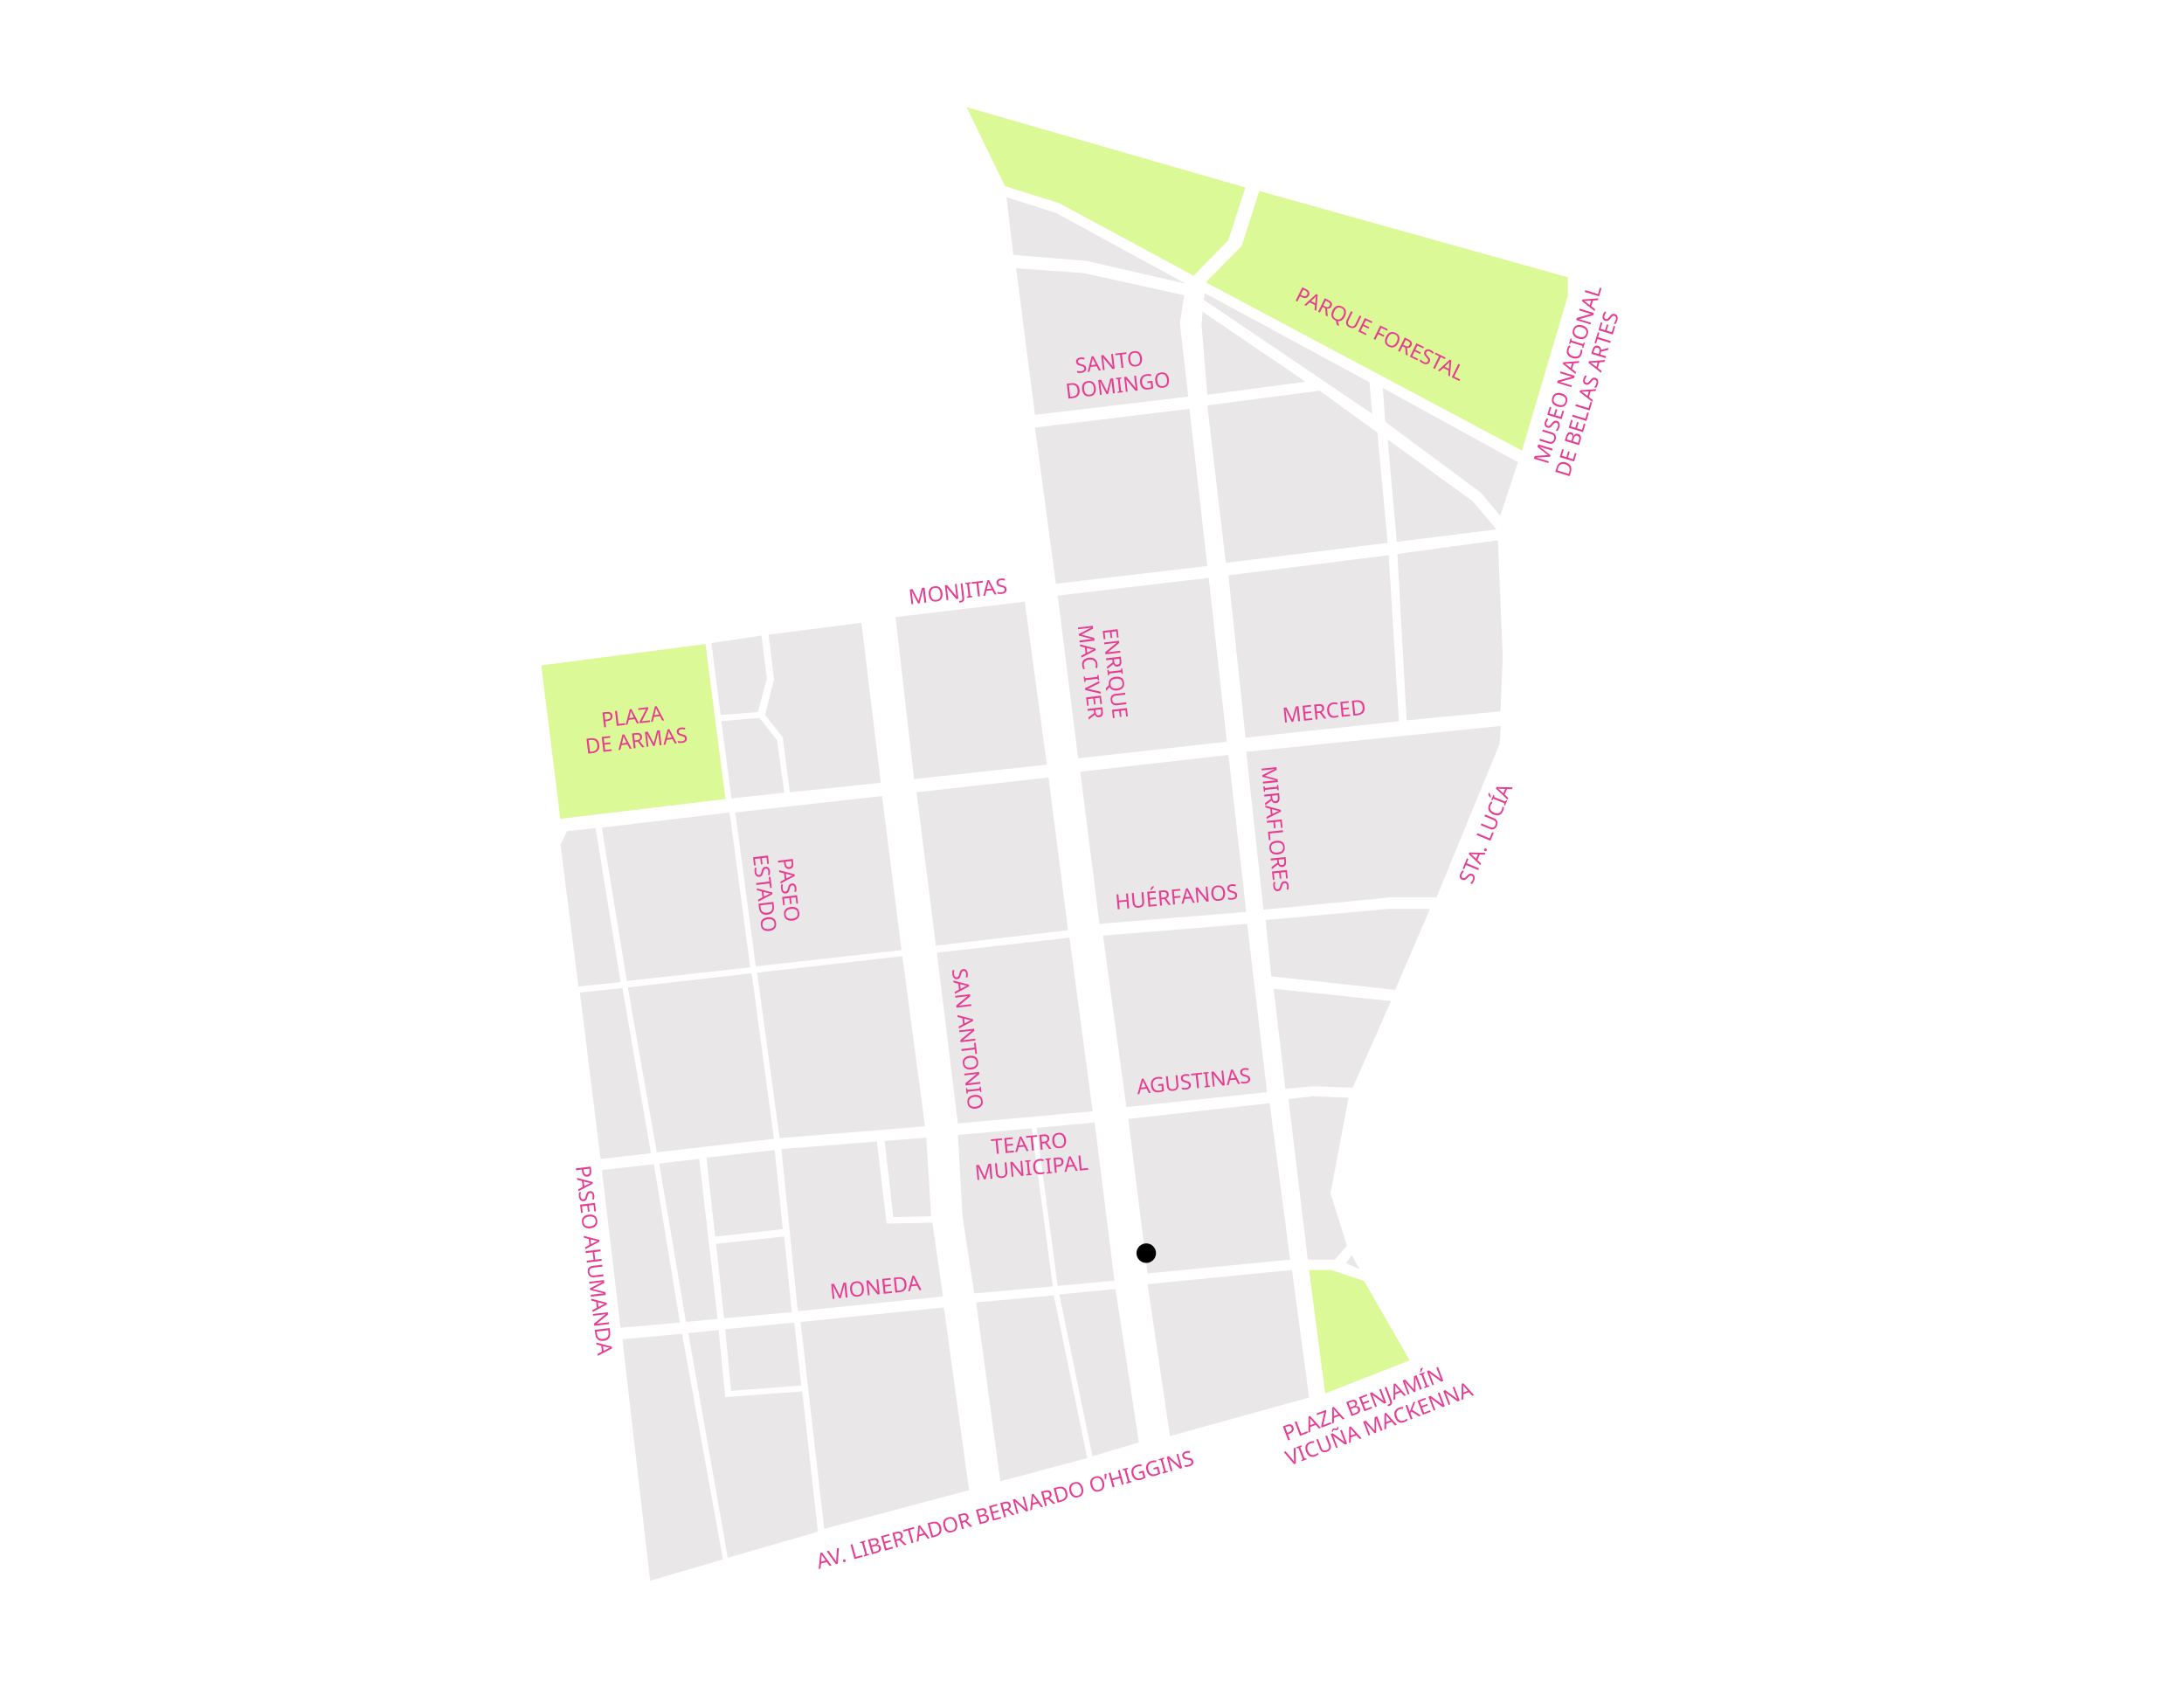
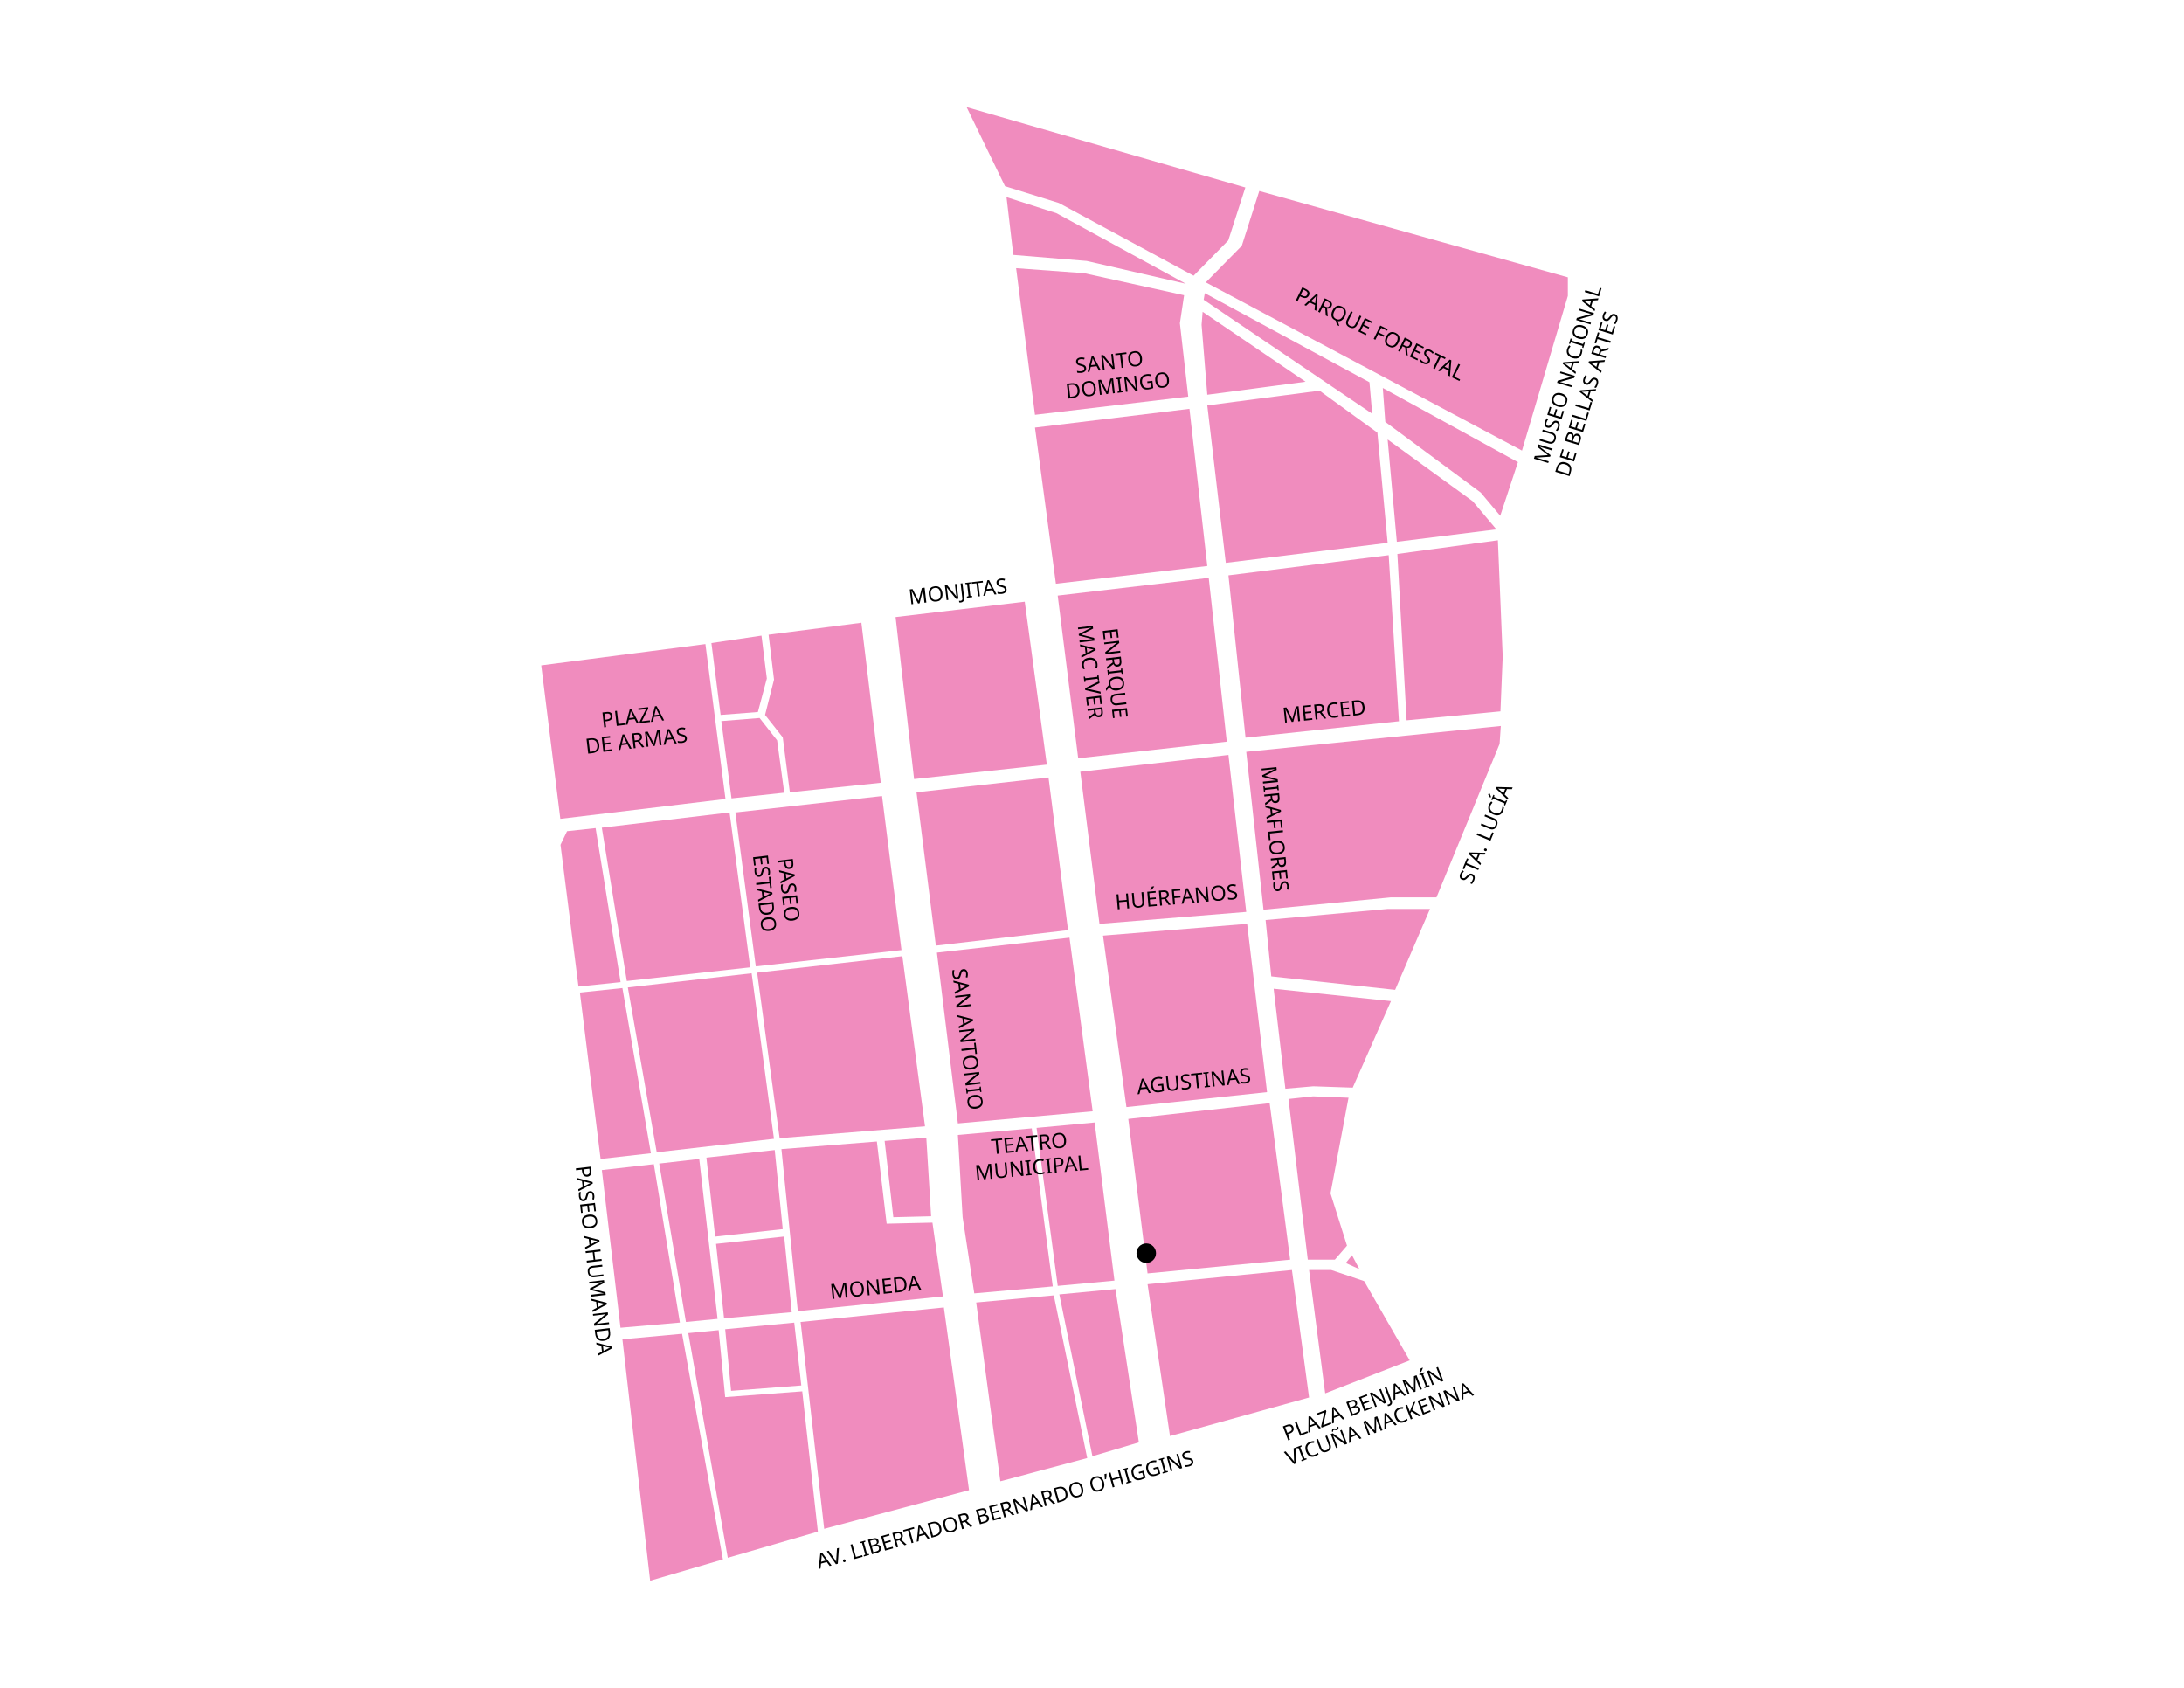
- <svg xmlns="http://www.w3.org/2000/svg" viewBox="0 0 792 612">
+ <svg xmlns="http://www.w3.org/2000/svg" id="Capa_1" version="1.1" viewBox="0 0 792 612">
  <defs>
    <style>
-       .cls-1 {
-         fill: #e9e7e7;
+       .st0 {
+         fill: #f08cbe;
      }

-       .cls-2 {
-         font-size: 7.6px;
+       .st1, .st2 {
+         isolation: isolate;
      }

-       .cls-2, .cls-3 {
-         fill: #e63c91;
+       .st2 {
        font-family: GeistMono-Regular, 'Geist Mono';
-       }
- 
-       .cls-3 {
        font-size: 7.6px;
-       }
- 
-       .cls-4 {
-         fill: #dbf996;
      }
    </style>
  </defs>
-   <g id="Capa_1" data-name="Capa 1">
+   <g id="Capa_11" data-name="Capa_1">
    <g>
-       <polygon class="cls-4" points="474.72 460.5 482.75 460.5 494.68 464.51 511.22 493.27 480.56 505.22 474.72 460.5" />
-       <polygon class="cls-1" points="468.5 460.5 474.72 506.72 424.28 520.71 416.15 465.65 468.5 460.5" />
-       <polygon class="cls-1" points="467.25 398.48 476.17 397.51 489.03 398.02 482.49 432.71 488.47 451.66 484.07 456.74 474.25 456.74 467.25 398.48" />
-       <polygon class="cls-1" points="490.28 455.12 488.03 457.96 492.97 460.2 490.28 455.12" />
-       <polygon class="cls-1" points="461.87 358.5 466.12 394.76 476.24 393.88 490.55 394.37 504.41 362.99 461.87 358.5" />
-       <polygon class="cls-1" points="518.57 329.58 505.93 358.91 461.01 354.02 458.95 333.6 503.18 329.58 518.57 329.58" />
-       <polygon class="cls-1" points="445.48 208.62 503.59 201.3 507.31 261.52 451.68 267.46 445.48 208.62" />
-       <polygon class="cls-1" points="506.74 200.86 510.09 261.18 544.12 257.93 544.94 238.06 543.19 195.9 506.74 200.86" />
-       <polygon class="cls-1" points="391.76 279.82 445.48 273.74 451.93 330.65 398.71 334.98 391.76 279.82" />
-       <polygon class="cls-1" points="399.99 339.25 452.26 334.98 459.48 396 408.48 401.42 399.99 339.25" />
-       <polygon class="cls-1" points="458.19 329.85 504.41 325.37 520.92 325.37 543.81 269.73 544.25 263.23 451.93 272.6 458.19 329.85" />
-       <polygon class="cls-1" points="409.16 405.72 460.42 400 467.85 456.74 416.15 461.73 409.16 405.72" />
-       <polygon class="cls-1" points="503.21 159.36 506.54 196.45 542.65 191.95 534.06 181.74 503.21 159.36" />
-       <polygon class="cls-1" points="478.52 141.66 437.81 146.99 444.52 204.08 503.21 196.84 499.49 156.87 478.52 141.66" />
-       <polygon class="cls-1" points="365 71.48 367.46 92.42 394.09 94.62 430.03 102.89 383.1 77.29 365 71.48" />
-       <polygon class="cls-1" points="550.46 167.58 544.04 187.03 536.98 178.61 502.36 152.98 501.45 140.67 550.46 167.58" />
-       <polygon class="cls-1" points="205.64 301.38 215.99 300.26 225.05 356.11 209.78 357.7 203.26 306.31 205.64 301.38" />
-       <polygon class="cls-1" points="210.29 359.88 225.71 358.26 236.04 418.16 217.8 420.22 210.29 359.88" />
-       <polygon class="cls-1" points="218.25 424.25 237.11 422.12 246.56 479.55 225.02 481.43 218.25 424.25" />
-       <polygon class="cls-1" points="225.71 485.61 247.34 483.62 262.16 565.43 235.77 573.15 225.71 485.61" />
-       <polygon class="cls-1" points="218.24 300.1 227.31 355.7 272.05 350.75 264.57 294.59 218.24 300.1" />
-       <polygon class="cls-1" points="227.68 358.03 272.57 352.9 280.67 412.92 238.16 417.8 227.68 358.03" />
-       <polygon class="cls-1" points="431.34 148.24 437.81 205.23 382.91 211.65 375.32 155.04 431.34 148.24" />
-       <polygon class="cls-1" points="259.67 451.01 284.38 448.35 287.11 475.79 262.57 477.99 259.67 451.01" />
-       <polygon class="cls-1" points="239.05 421.89 253.57 420.22 260.22 478.22 248.75 479.33 239.05 421.89" />
-       <polygon class="cls-1" points="256.17 419.74 280.94 416.99 283.85 445.67 259.34 448.38 256.17 419.74" />
-       <polygon class="cls-1" points="262.98 481.96 288.02 479.57 290.58 502.36 265.12 504.31 262.98 481.96" />
-       <polygon class="cls-1" points="290.33 479.33 342.28 474.07 351.41 540.33 298.88 554.34 290.33 479.33" />
-       <polygon class="cls-1" points="249.6 483.38 260.61 482.3 262.98 506.59 290.92 504.49 296.59 555.36 263.92 564.84 249.6 483.38" />
-       <polygon class="cls-1" points="283.37 416.65 289.32 475.41 341.95 470.08 338.14 443.32 321.53 443.7 317.98 413.9 283.37 416.65" />
-       <polygon class="cls-1" points="320.8 413.68 323.95 441.35 337.66 441.01 335.91 412.53 320.8 413.68" />
-       <polygon class="cls-1" points="266.66 294.59 319.86 288.64 326.91 344.5 274.08 350.4 266.66 294.59" />
-       <polygon class="cls-1" points="274.56 352.67 327.23 346.71 335.44 408.4 282.72 412.68 274.56 352.67" />
-       <polygon class="cls-4" points="203.2 296.9 196.27 241.25 255.81 233.53 263.09 289.71 203.2 296.9" />
-       <polygon class="cls-1" points="257.98 233.16 261.32 259.23 274.84 258.17 278.09 246.02 276.14 230.47 257.98 233.16" />
-       <polygon class="cls-1" points="261.58 261.46 275.45 260.34 281.81 268.44 284.39 287.42 265.27 289.49 261.58 261.46" />
-       <polygon class="cls-1" points="278.72 230.14 312.37 225.8 319.4 283.83 286.43 287.28 283.86 267.37 277.44 259.23 280.69 246.43 278.72 230.14" />
-       <polygon class="cls-1" points="368.48 97.24 375.32 150.41 430.9 143.81 427.87 117.2 429.4 107.05 393.13 99.05 368.48 97.24" />
-       <polygon class="cls-1" points="383.56 215.96 438.33 209.53 444.87 268.92 390.99 274.94 383.56 215.96" />
-       <polygon class="cls-1" points="354 472.27 382.15 469.69 394.26 528.69 362.76 537.1 354 472.27" />
-       <polygon class="cls-1" points="347.36 411.52 349.08 441.35 353.31 468.97 381.77 466.45 374.16 409.14 347.36 411.52" />
-       <polygon class="cls-1" points="384.15 469.34 404.51 467.41 413 523 396.15 528.02 384.15 469.34" />
-       <polygon class="cls-1" points="375.9 408.96 383.57 466.25 404.14 464.34 396.95 407 375.9 408.96" />
-       <polygon class="cls-1" points="436.12 113.05 435.74 117.78 437.81 143.13 473.44 138.41 436.12 113.05" />
-       <polygon class="cls-4" points="350.53 38.85 364.45 67.51 383.99 73.6 432.84 99.97 445.41 87.18 451.61 67.98 350.53 38.85" />
-       <polygon class="cls-4" points="551.93 163.39 568.56 107.29 568.56 100.55 456.66 69.25 450.32 89.12 437.27 102.38 551.93 163.39" />
-       <polygon class="cls-1" points="497.61 150.02 496.61 138.6 436.91 106.3 436.5 108.69 497.61 150.02" />
-       <polygon class="cls-1" points="339.76 345.42 387.84 340 396.24 402.95 347.36 407.34 339.76 345.42" />
-       <polygon class="cls-1" points="324.77 223.74 371.61 218.18 379.62 277.26 331.48 282.48 324.77 223.74" />
-       <polygon class="cls-1" points="332.36 287.28 380.23 281.91 387.31 337.27 339.38 342.88 332.36 287.28" />
-       <text class="cls-2" transform="translate(561.23 168.59) rotate(-73.04)">
-         <tspan x="0" y="0">MUSEO NACIONAL</tspan>
-         <tspan x="-2.28" y="8.8">DE BELLAS ARTES</tspan>
-       </text>
-       <text class="cls-2" transform="translate(218.37 263.81) rotate(-6.64)">
-         <tspan x="0" y="0">PLAZA</tspan>
-         <tspan x="-6.84" y="8.8">DE ARMAS</tspan>
-       </text>
-       <text class="cls-2" transform="translate(466.47 522.54) rotate(-20.97)">
-         <tspan x="0" y="0">PLAZA BENJAMÍN</tspan>
-         <tspan x="-2.28" y="8.8">VICUÑA MACKENNA</tspan>
-       </text>
-       <text class="cls-2" transform="translate(533.78 320.97) rotate(-67.4)">
-         <tspan x="0" y="0">STA. LUCÍA</tspan>
-       </text>
-       <text class="cls-2" transform="translate(469.21 108.71) rotate(26.13)">
-         <tspan x="0" y="0">PARQUE FORESTAL</tspan>
-       </text>
-       <text class="cls-3" transform="translate(296.89 568.91) rotate(-15.51)">
-         <tspan x="0" y="0">AV. LIBERTADOR BERNARDO O’HIGGINS</tspan>
-       </text>
-       <text class="cls-3" transform="translate(345.23 351.41) rotate(83.32)">
-         <tspan x="0" y="0">SAN ANTONIO</tspan>
-       </text>
-       <text class="cls-3" transform="translate(457.41 277.98) rotate(84.19)">
-         <tspan x="0" y="0">MIRAFLORES</tspan>
-       </text>
-       <text class="cls-3" transform="translate(399.82 228.05) rotate(83.32)">
-         <tspan x="0" y="0">ENRIQUE</tspan>
-         <tspan x="-2.28" y="8.8">MAC IVER</tspan>
-       </text>
-       <text class="cls-3" transform="translate(208.74 422.91) rotate(83.32)">
-         <tspan x="0" y="0">PASEO AHUMANDA</tspan>
-       </text>
-       <text class="cls-3" transform="translate(301.24 471.07) rotate(-5.81)">
-         <tspan x="0" y="0">MONEDA</tspan>
-       </text>
-       <text class="cls-3" transform="translate(412.5 396.77) rotate(-5.81)">
-         <tspan x="0" y="0">AGUSTINAS</tspan>
-       </text>
-       <text class="cls-3" transform="translate(465.32 262.08) rotate(-5.81)">
-         <tspan x="0" y="0">MERCED</tspan>
-       </text>
-       <text class="cls-3" transform="translate(282.02 311.35) rotate(83.32)">
-         <tspan x="0" y="0">PASEO</tspan>
-         <tspan x="-2.28" y="8.8">ESTADO</tspan>
-       </text>
-       <text class="cls-3" transform="translate(329.81 219.19) rotate(-6.68)">
-         <tspan x="0" y="0">MONJITAS</tspan>
-       </text>
-       <text class="cls-3" transform="translate(390.26 135.34) rotate(-6.68)">
-         <tspan x="0" y="0">SANTO</tspan>
-         <tspan x="-4.56" y="8.8">DOMINGO</tspan>
-       </text>
-       <text class="cls-3" transform="translate(359.76 418.54) rotate(-5.31)">
-         <tspan x="0" y="0">TEATRO</tspan>
-         <tspan x="-6.84" y="8.8">MUNICIPAL</tspan>
-       </text>
-       <text class="cls-3" transform="translate(404.62 329.77) rotate(-4.92)">
-         <tspan x="0" y="0">HUÉRFANOS</tspan>
-       </text>
+       <polygon class="st0" points="474.72 460.5 482.75 460.5 494.68 464.51 511.22 493.27 480.56 505.22 474.72 460.5" />
+       <polygon class="st0" points="468.5 460.5 474.72 506.72 424.28 520.71 416.15 465.65 468.5 460.5" />
+       <polygon class="st0" points="467.25 398.48 476.17 397.51 489.03 398.02 482.49 432.71 488.47 451.66 484.07 456.74 474.25 456.74 467.25 398.48" />
+       <polygon class="st0" points="490.28 455.12 488.03 457.96 492.97 460.2 490.28 455.12" />
+       <polygon class="st0" points="461.87 358.5 466.12 394.76 476.24 393.88 490.55 394.37 504.41 362.99 461.87 358.5" />
+       <polygon class="st0" points="518.57 329.58 505.93 358.91 461.01 354.02 458.95 333.6 503.18 329.58 518.57 329.58" />
+       <polygon class="st0" points="445.48 208.62 503.59 201.3 507.31 261.52 451.68 267.46 445.48 208.62" />
+       <polygon class="st0" points="506.74 200.86 510.09 261.18 544.12 257.93 544.94 238.06 543.19 195.9 506.74 200.86" />
+       <polygon class="st0" points="391.76 279.82 445.48 273.74 451.93 330.65 398.71 334.98 391.76 279.82" />
+       <polygon class="st0" points="399.99 339.25 452.26 334.98 459.48 396 408.48 401.42 399.99 339.25" />
+       <polygon class="st0" points="458.19 329.85 504.41 325.37 520.92 325.37 543.81 269.73 544.25 263.23 451.93 272.6 458.19 329.85" />
+       <polygon class="st0" points="409.16 405.72 460.42 400 467.85 456.74 416.15 461.73 409.16 405.72" />
+       <polygon class="st0" points="503.21 159.36 506.54 196.45 542.65 191.95 534.06 181.74 503.21 159.36" />
+       <polygon class="st0" points="478.52 141.66 437.81 146.99 444.52 204.08 503.21 196.84 499.49 156.87 478.52 141.66" />
+       <polygon class="st0" points="365 71.48 367.46 92.42 394.09 94.62 430.03 102.89 383.1 77.29 365 71.48" />
+       <polygon class="st0" points="550.46 167.58 544.04 187.03 536.98 178.61 502.36 152.98 501.45 140.67 550.46 167.58" />
+       <polygon class="st0" points="205.64 301.38 215.99 300.26 225.05 356.11 209.78 357.7 203.26 306.31 205.64 301.38" />
+       <polygon class="st0" points="210.29 359.88 225.71 358.26 236.04 418.16 217.8 420.22 210.29 359.88" />
+       <polygon class="st0" points="218.25 424.25 237.11 422.12 246.56 479.55 225.02 481.43 218.25 424.25" />
+       <polygon class="st0" points="225.71 485.61 247.34 483.62 262.16 565.43 235.77 573.15 225.71 485.61" />
+       <polygon class="st0" points="218.24 300.1 227.31 355.7 272.05 350.75 264.57 294.59 218.24 300.1" />
+       <polygon class="st0" points="227.68 358.03 272.57 352.9 280.67 412.92 238.16 417.8 227.68 358.03" />
+       <polygon class="st0" points="431.34 148.24 437.81 205.23 382.91 211.65 375.32 155.04 431.34 148.24" />
+       <polygon class="st0" points="259.67 451.01 284.38 448.35 287.11 475.79 262.57 477.99 259.67 451.01" />
+       <polygon class="st0" points="239.05 421.89 253.57 420.22 260.22 478.22 248.75 479.33 239.05 421.89" />
+       <polygon class="st0" points="256.17 419.74 280.94 416.99 283.85 445.67 259.34 448.38 256.17 419.74" />
+       <polygon class="st0" points="262.98 481.96 288.02 479.57 290.58 502.36 265.12 504.31 262.98 481.96" />
+       <polygon class="st0" points="290.33 479.33 342.28 474.07 351.41 540.33 298.88 554.34 290.33 479.33" />
+       <polygon class="st0" points="249.6 483.38 260.61 482.3 262.98 506.59 290.92 504.49 296.59 555.36 263.92 564.84 249.6 483.38" />
+       <polygon class="st0" points="283.37 416.65 289.32 475.41 341.95 470.08 338.14 443.32 321.53 443.7 317.98 413.9 283.37 416.65" />
+       <polygon class="st0" points="320.8 413.68 323.95 441.35 337.66 441.01 335.91 412.53 320.8 413.68" />
+       <polygon class="st0" points="266.66 294.59 319.86 288.64 326.91 344.5 274.08 350.4 266.66 294.59" />
+       <polygon class="st0" points="274.56 352.67 327.23 346.71 335.44 408.4 282.72 412.68 274.56 352.67" />
+       <polygon class="st0" points="203.2 296.9 196.27 241.25 255.81 233.53 263.09 289.71 203.2 296.9" />
+       <polygon class="st0" points="257.98 233.16 261.32 259.23 274.84 258.17 278.09 246.02 276.14 230.47 257.98 233.16" />
+       <polygon class="st0" points="261.58 261.46 275.45 260.34 281.81 268.44 284.39 287.42 265.27 289.49 261.58 261.46" />
+       <polygon class="st0" points="278.72 230.14 312.37 225.8 319.4 283.83 286.43 287.28 283.86 267.37 277.44 259.23 280.69 246.43 278.72 230.14" />
+       <polygon class="st0" points="368.48 97.24 375.32 150.41 430.9 143.81 427.87 117.2 429.4 107.05 393.13 99.05 368.48 97.24" />
+       <polygon class="st0" points="383.56 215.96 438.33 209.53 444.87 268.92 390.99 274.94 383.56 215.96" />
+       <polygon class="st0" points="354 472.27 382.15 469.69 394.26 528.69 362.76 537.1 354 472.27" />
+       <polygon class="st0" points="347.36 411.52 349.08 441.35 353.31 468.97 381.77 466.45 374.16 409.14 347.36 411.52" />
+       <polygon class="st0" points="384.15 469.34 404.51 467.41 413 523 396.15 528.02 384.15 469.34" />
+       <polygon class="st0" points="375.9 408.96 383.57 466.25 404.14 464.34 396.95 407 375.9 408.96" />
+       <polygon class="st0" points="436.12 113.05 435.74 117.78 437.81 143.13 473.44 138.41 436.12 113.05" />
+       <polygon class="st0" points="350.53 38.85 364.45 67.51 383.99 73.6 432.84 99.97 445.41 87.18 451.61 67.98 350.53 38.85" />
+       <polygon class="st0" points="551.93 163.39 568.56 107.29 568.56 100.55 456.66 69.25 450.32 89.12 437.27 102.38 551.93 163.39" />
+       <polygon class="st0" points="497.61 150.02 496.61 138.6 436.91 106.3 436.5 108.69 497.61 150.02" />
+       <polygon class="st0" points="339.76 345.42 387.84 340 396.24 402.95 347.36 407.34 339.76 345.42" />
+       <polygon class="st0" points="324.77 223.74 371.61 218.18 379.62 277.26 331.48 282.48 324.77 223.74" />
+       <polygon class="st0" points="332.36 287.28 380.23 281.91 387.31 337.27 339.38 342.88 332.36 287.28" />
+       <g class="st1">
+         <text class="st2" transform="translate(561.23 168.59) rotate(-73.04)">
+           <tspan x="0" y="0">MUSEO NACIONAL</tspan>
+         </text>
+         <text class="st2" transform="translate(568.98 173.34) rotate(-73.04)">
+           <tspan x="0" y="0">DE BELLAS ARTES</tspan>
+         </text>
+       </g>
+       <g class="st1">
+         <text class="st2" transform="translate(218.37 263.81) rotate(-6.64)">
+           <tspan x="0" y="0">PLAZA</tspan>
+         </text>
+         <text class="st2" transform="translate(212.59 273.34) rotate(-6.64)">
+           <tspan x="0" y="0">DE ARMAS</tspan>
+         </text>
+       </g>
+       <g class="st1">
+         <text class="st2" transform="translate(466.47 522.54) rotate(-20.97)">
+           <tspan x="0" y="0">PLAZA BENJAMÍN</tspan>
+         </text>
+         <text class="st2" transform="translate(467.49 531.57) rotate(-20.97)">
+           <tspan x="0" y="0">VICUÑA MACKENNA</tspan>
+         </text>
+       </g>
+       <g class="st1">
+         <text class="st2" transform="translate(533.78 320.97) rotate(-67.4)">
+           <tspan x="0" y="0">STA. LUCÍA</tspan>
+         </text>
+       </g>
+       <g class="st1">
+         <text class="st2" transform="translate(469.21 108.71) rotate(26.13)">
+           <tspan x="0" y="0">PARQUE FORESTAL</tspan>
+         </text>
+       </g>
+       <g class="st1">
+         <text class="st2" transform="translate(296.89 568.91) rotate(-15.51)">
+           <tspan x="0" y="0">AV. LIBERTADOR BERNARDO O’HIGGINS</tspan>
+         </text>
+       </g>
+       <g class="st1">
+         <text class="st2" transform="translate(345.23 351.41) rotate(83.32)">
+           <tspan x="0" y="0">SAN ANTONIO</tspan>
+         </text>
+       </g>
+       <g class="st1">
+         <text class="st2" transform="translate(457.41 277.98) rotate(84.19)">
+           <tspan x="0" y="0">MIRAFLORES</tspan>
+         </text>
+       </g>
+       <g class="st1">
+         <text class="st2" transform="translate(399.82 228.05) rotate(83.32)">
+           <tspan x="0" y="0">ENRIQUE</tspan>
+         </text>
+         <text class="st2" transform="translate(390.81 226.81) rotate(83.32)">
+           <tspan x="0" y="0">MAC IVER</tspan>
+         </text>
+       </g>
+       <g class="st1">
+         <text class="st2" transform="translate(208.74 422.91) rotate(83.32)">
+           <tspan x="0" y="0">PASEO AHUMANDA</tspan>
+         </text>
+       </g>
+       <g class="st1">
+         <text class="st2" transform="translate(301.24 471.07) rotate(-5.81)">
+           <tspan x="0" y="0">MONEDA</tspan>
+         </text>
+       </g>
+       <g class="st1">
+         <text class="st2" transform="translate(412.5 396.77) rotate(-5.81)">
+           <tspan x="0" y="0">AGUSTINAS</tspan>
+         </text>
+       </g>
+       <g class="st1">
+         <text class="st2" transform="translate(465.32 262.08) rotate(-5.81)">
+           <tspan x="0" y="0">MERCED</tspan>
+         </text>
+       </g>
+       <g class="st1">
+         <text class="st2" transform="translate(282.02 311.35) rotate(83.32)">
+           <tspan x="0" y="0">PASEO</tspan>
+         </text>
+         <text class="st2" transform="translate(273.01 310.11) rotate(83.32)">
+           <tspan x="0" y="0">ESTADO</tspan>
+         </text>
+       </g>
+       <g class="st1">
+         <text class="st2" transform="translate(329.81 219.19) rotate(-6.68)">
+           <tspan x="0" y="0">MONJITAS</tspan>
+         </text>
+       </g>
+       <g class="st1">
+         <text class="st2" transform="translate(390.26 135.34) rotate(-6.68)">
+           <tspan x="0" y="0">SANTO</tspan>
+         </text>
+         <text class="st2" transform="translate(386.75 144.61) rotate(-6.68)">
+           <tspan x="0" y="0">DOMINGO</tspan>
+         </text>
+       </g>
+       <g class="st1">
+         <text class="st2" transform="translate(359.76 418.54) rotate(-5.31)">
+           <tspan x="0" y="0">TEATRO</tspan>
+         </text>
+         <text class="st2" transform="translate(353.76 427.94) rotate(-5.31)">
+           <tspan x="0" y="0">MUNICIPAL</tspan>
+         </text>
+       </g>
+       <g class="st1">
+         <text class="st2" transform="translate(404.62 329.77) rotate(-4.92)">
+           <tspan x="0" y="0">HUÉRFANOS</tspan>
+         </text>
+       </g>
    </g>
  </g>
-   <g id="Capa_2" data-name="Capa 2">
+   <g id="Capa_2">
    <circle cx="415.67" cy="454.39" r="3.54" />
  </g>
</svg>
